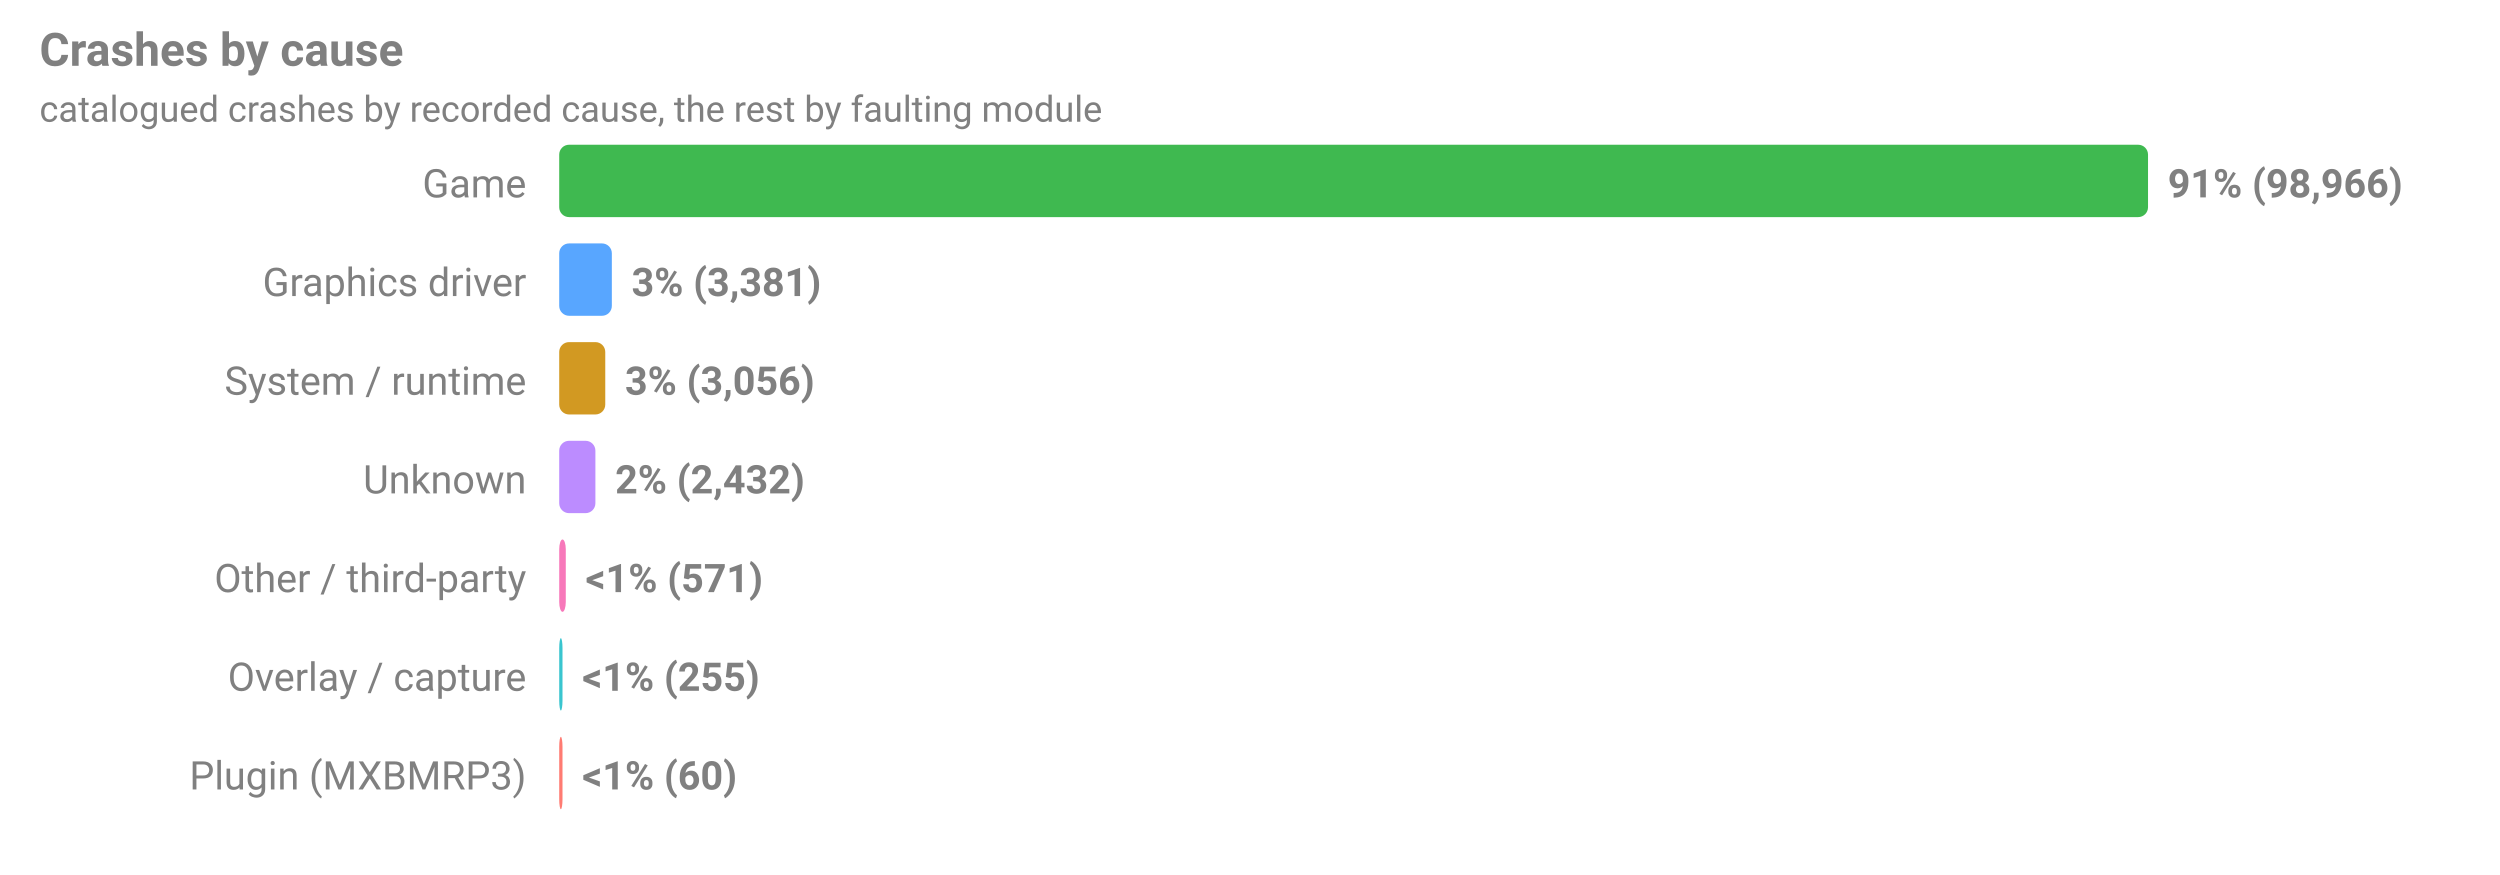
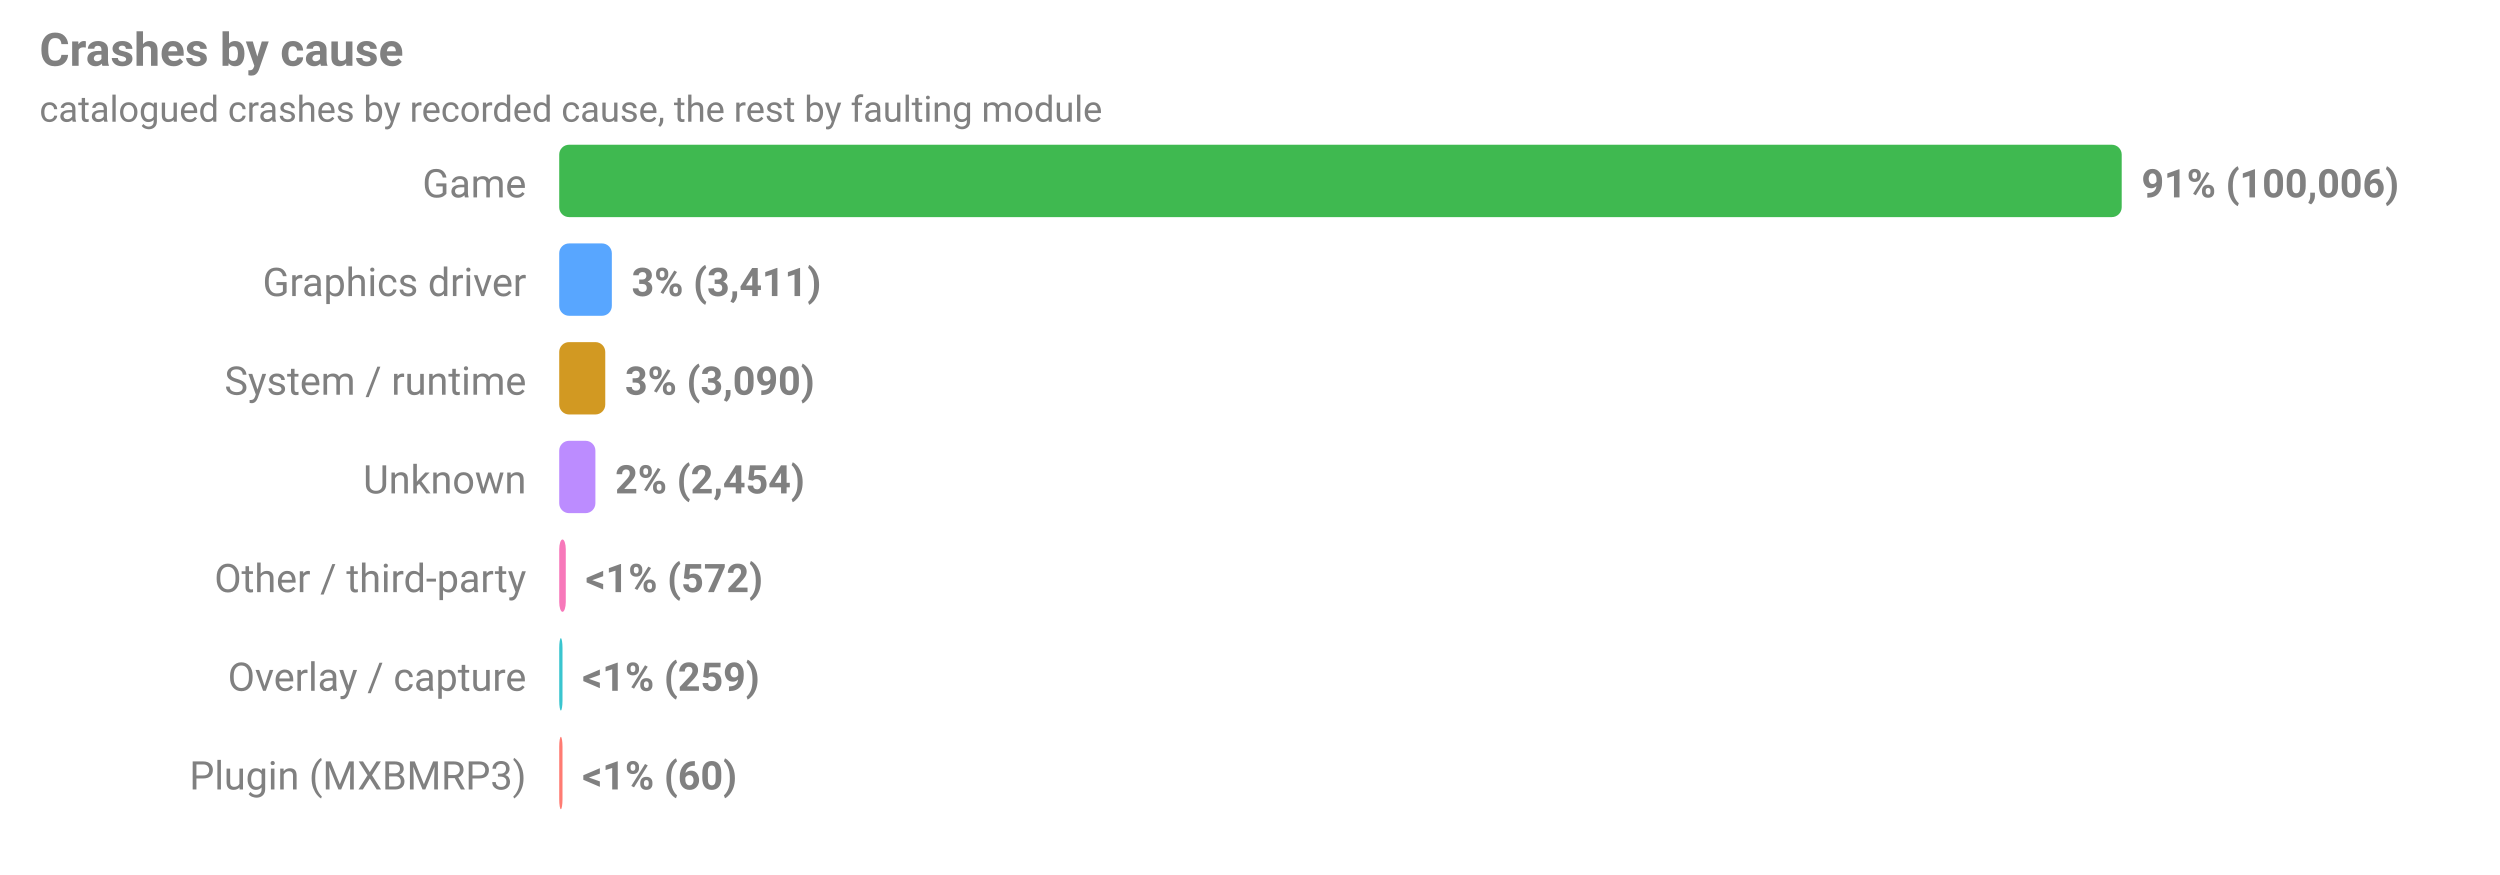
<svg xmlns="http://www.w3.org/2000/svg" width="760" height="266" viewBox="0 0 760 266" role="img" aria-label="Crashes by cause">
  <style>
  text{font-family:-apple-system,BlinkMacSystemFont,'Segoe UI',Roboto,Helvetica,Arial,sans-serif}
  .grid{stroke:#808080;stroke-opacity:.3;stroke-width:1}
  .axis{stroke:#808080;stroke-width:1}
  .lbl{fill:#808080;font-size:12px}
  .val{fill:#808080;font-size:12px;font-weight:600}
  .title{fill:#808080;font-size:14px;font-weight:700}
  .sub{fill:#808080;font-size:11px}
  .gap{fill:#808080;opacity:.12}
  .gaplbl{fill:#808080;font-size:10px;opacity:.85}
  .ico{fill:#808080}
  .t1{fill:#e3b341}
  .t2{fill:#d29922}
  .t3{fill:#b7860b}
  .t4{fill:#946f0f}
</style>
  <text x="12" y="20" class="title">Crashes by cause</text>
  <text x="12" y="37" class="sub">catalogued crashes by recorded cause, the rest by faulting module</text>
  <text x="160" y="60" class="lbl" text-anchor="end">Game</text>
-   <rect x="170" y="44" width="483" height="22" rx="3" fill="#3fb950" data-tip="Game: 91% (98,966)" />
-   <text x="659" y="60" class="val">91% (98,966)</text>
+   <rect x="170" y="44" width="475" height="22" rx="3" fill="#3fb950" data-tip="Game: 91% (100,006)" />
+   <text x="651" y="60" class="val">91% (100,006)</text>
  <text x="160" y="90" class="lbl" text-anchor="end">Graphics driver</text>
-   <rect x="170" y="74" width="16" height="22" rx="3" fill="#58a6ff" data-tip="Graphics driver: 3% (3,381)" />
-   <text x="192" y="90" class="val">3% (3,381)</text>
+   <rect x="170" y="74" width="16" height="22" rx="3" fill="#58a6ff" data-tip="Graphics driver: 3% (3,411)" />
+   <text x="192" y="90" class="val">3% (3,411)</text>
  <text x="160" y="120" class="lbl" text-anchor="end">System / runtime</text>
-   <rect x="170" y="104" width="14" height="22" rx="3" fill="#d29922" data-tip="System / runtime: 3% (3,056)" />
-   <text x="190" y="120" class="val">3% (3,056)</text>
+   <rect x="170" y="104" width="14" height="22" rx="3" fill="#d29922" data-tip="System / runtime: 3% (3,090)" />
+   <text x="190" y="120" class="val">3% (3,090)</text>
  <text x="160" y="150" class="lbl" text-anchor="end">Unknown</text>
-   <rect x="170" y="134" width="11" height="22" rx="3" fill="#bc8cff" data-tip="Unknown: 2% (2,432)" />
-   <text x="187" y="150" class="val">2% (2,432)</text>
+   <rect x="170" y="134" width="11" height="22" rx="3" fill="#bc8cff" data-tip="Unknown: 2% (2,454)" />
+   <text x="187" y="150" class="val">2% (2,454)</text>
  <text x="160" y="180" class="lbl" text-anchor="end">Other / third-party</text>
-   <rect x="170" y="164" width="2" height="22" rx="3" fill="#f778ba" data-tip="Other / third-party: &lt;1% (571)" />
-   <text x="178" y="180" class="val">&lt;1% (571)</text>
+   <rect x="170" y="164" width="2" height="22" rx="3" fill="#f778ba" data-tip="Other / third-party: &lt;1% (572)" />
+   <text x="178" y="180" class="val">&lt;1% (572)</text>
  <text x="160" y="210" class="lbl" text-anchor="end">Overlay / capture</text>
-   <rect x="170" y="194" width="1" height="22" rx="3" fill="#39c5cf" data-tip="Overlay / capture: &lt;1% (255)" />
-   <text x="177" y="210" class="val">&lt;1% (255)</text>
+   <rect x="170" y="194" width="1" height="22" rx="3" fill="#39c5cf" data-tip="Overlay / capture: &lt;1% (259)" />
+   <text x="177" y="210" class="val">&lt;1% (259)</text>
  <text x="160" y="240" class="lbl" text-anchor="end">Plugin (MXBMRP3)</text>
  <rect x="170" y="224" width="1" height="22" rx="3" fill="#ff7b72" data-tip="Plugin (MXBMRP3): &lt;1% (60)" />
  <text x="177" y="240" class="val">&lt;1% (60)</text>
</svg>
